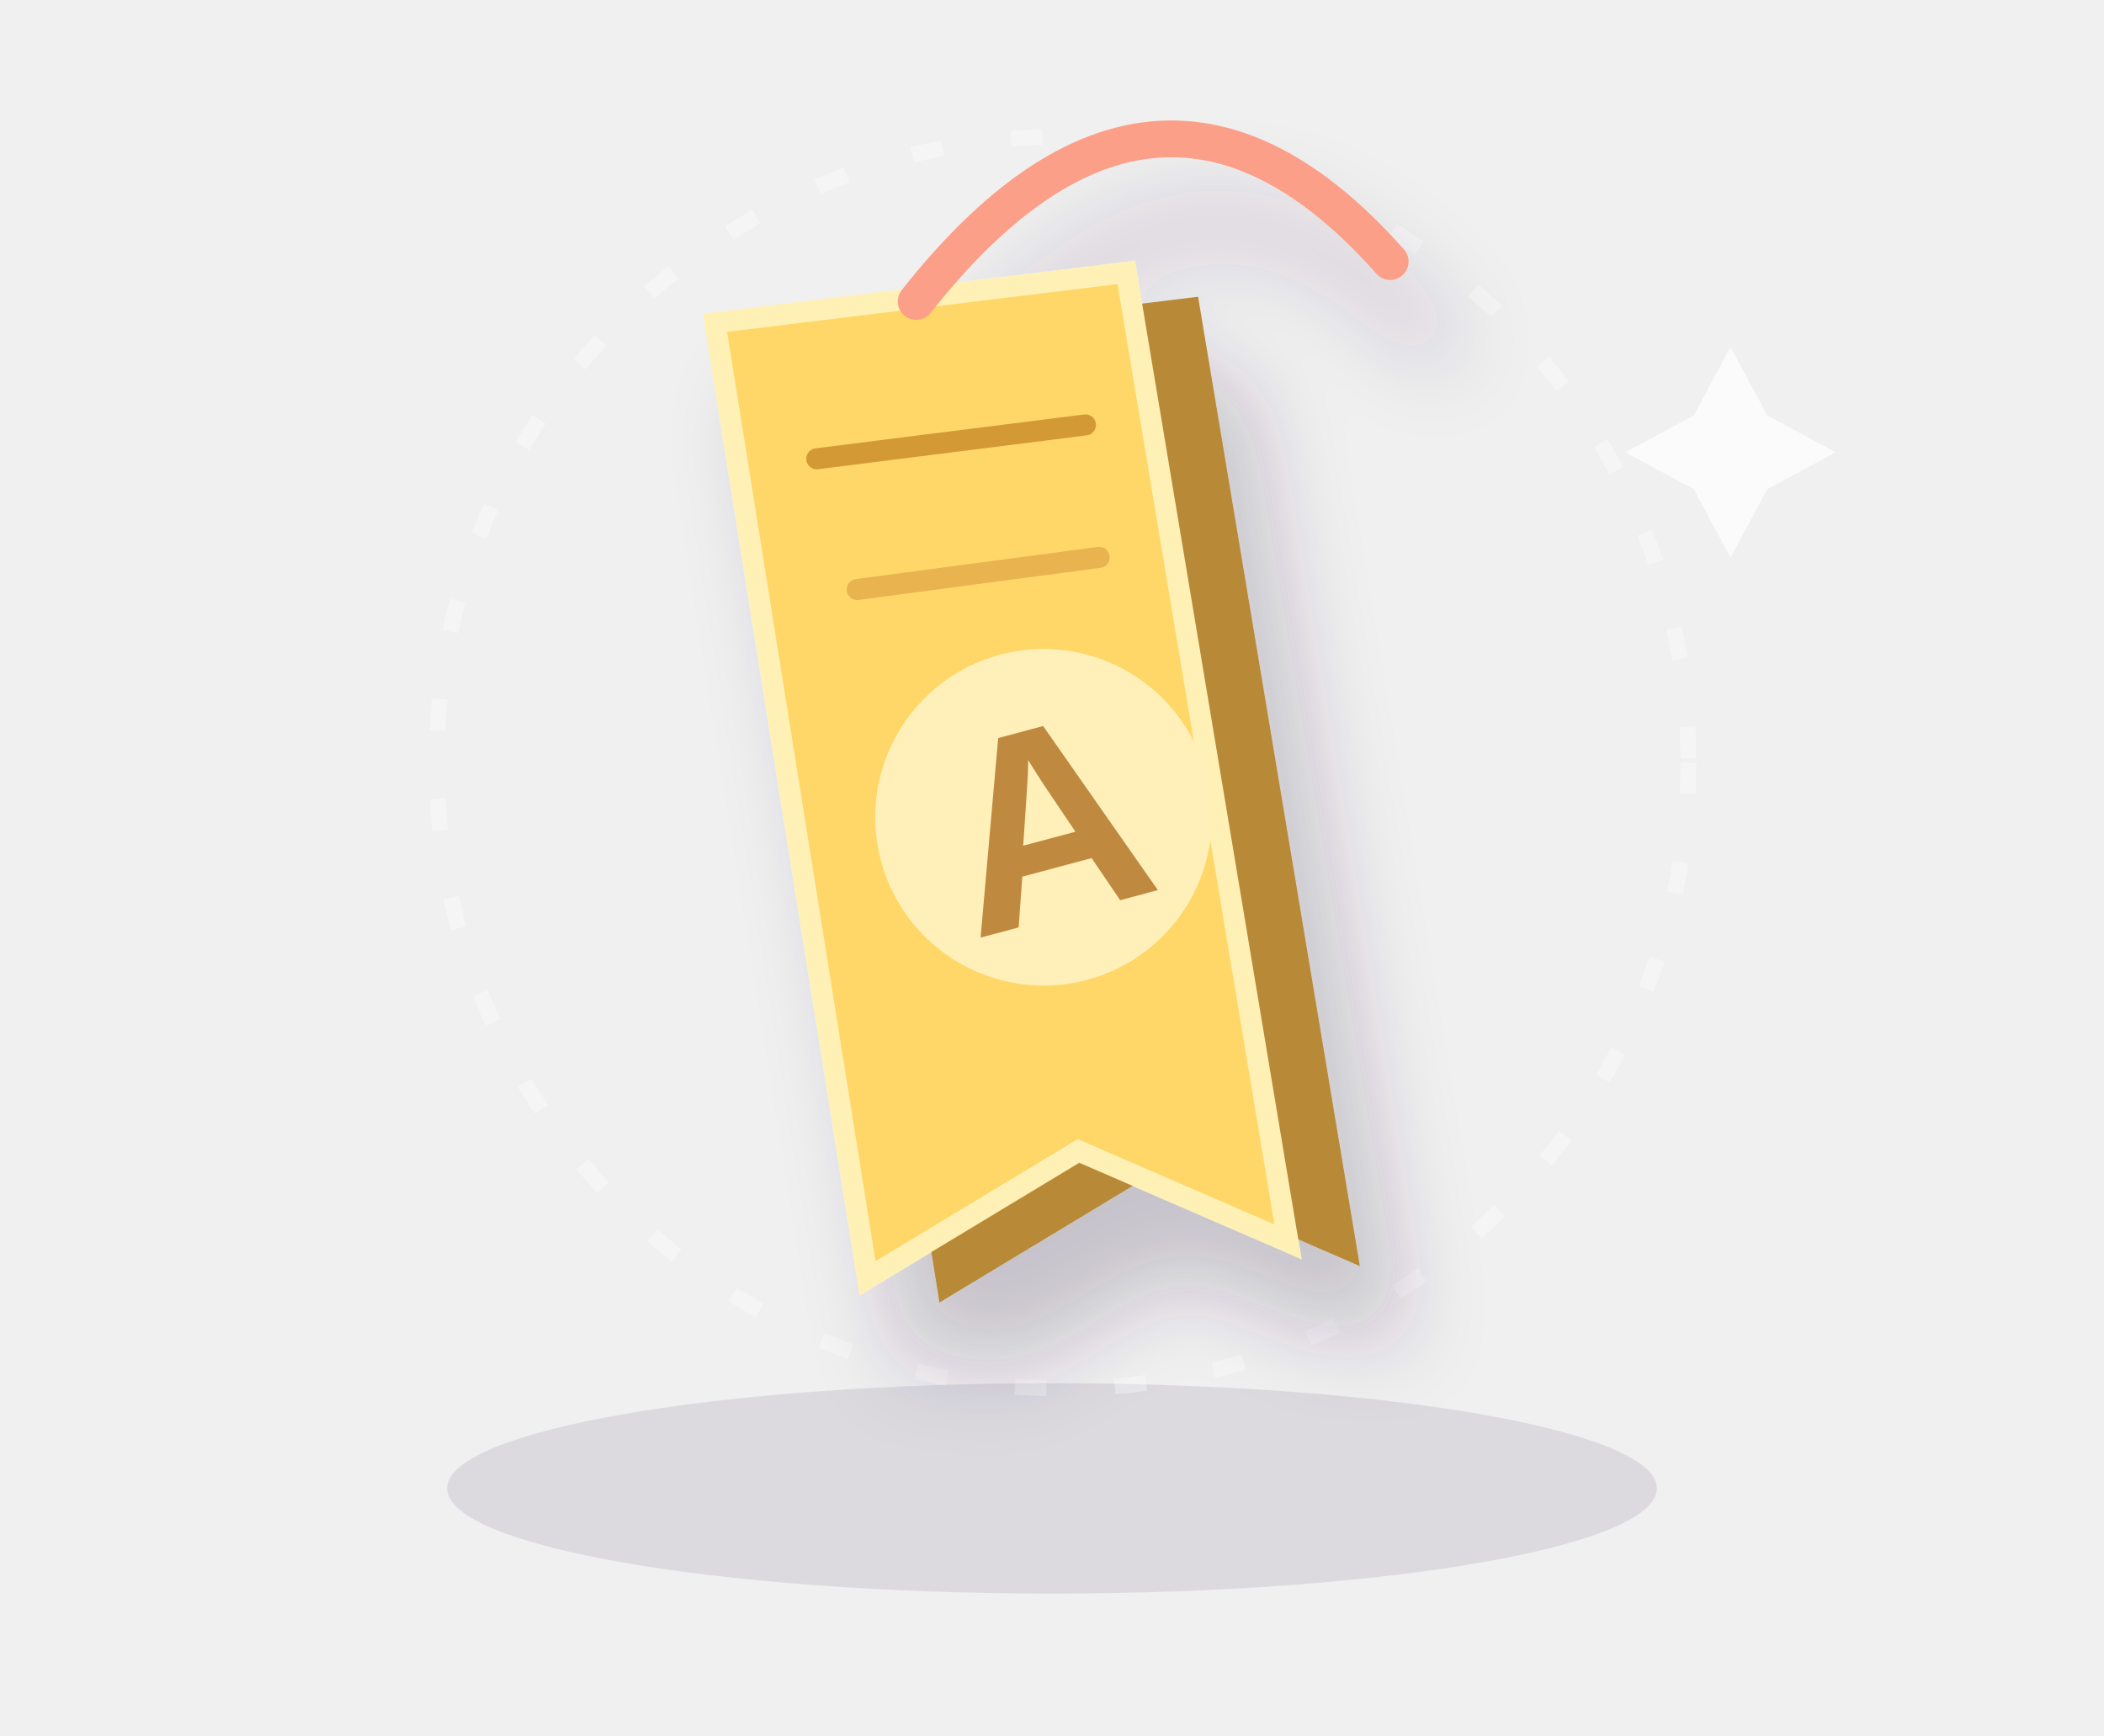
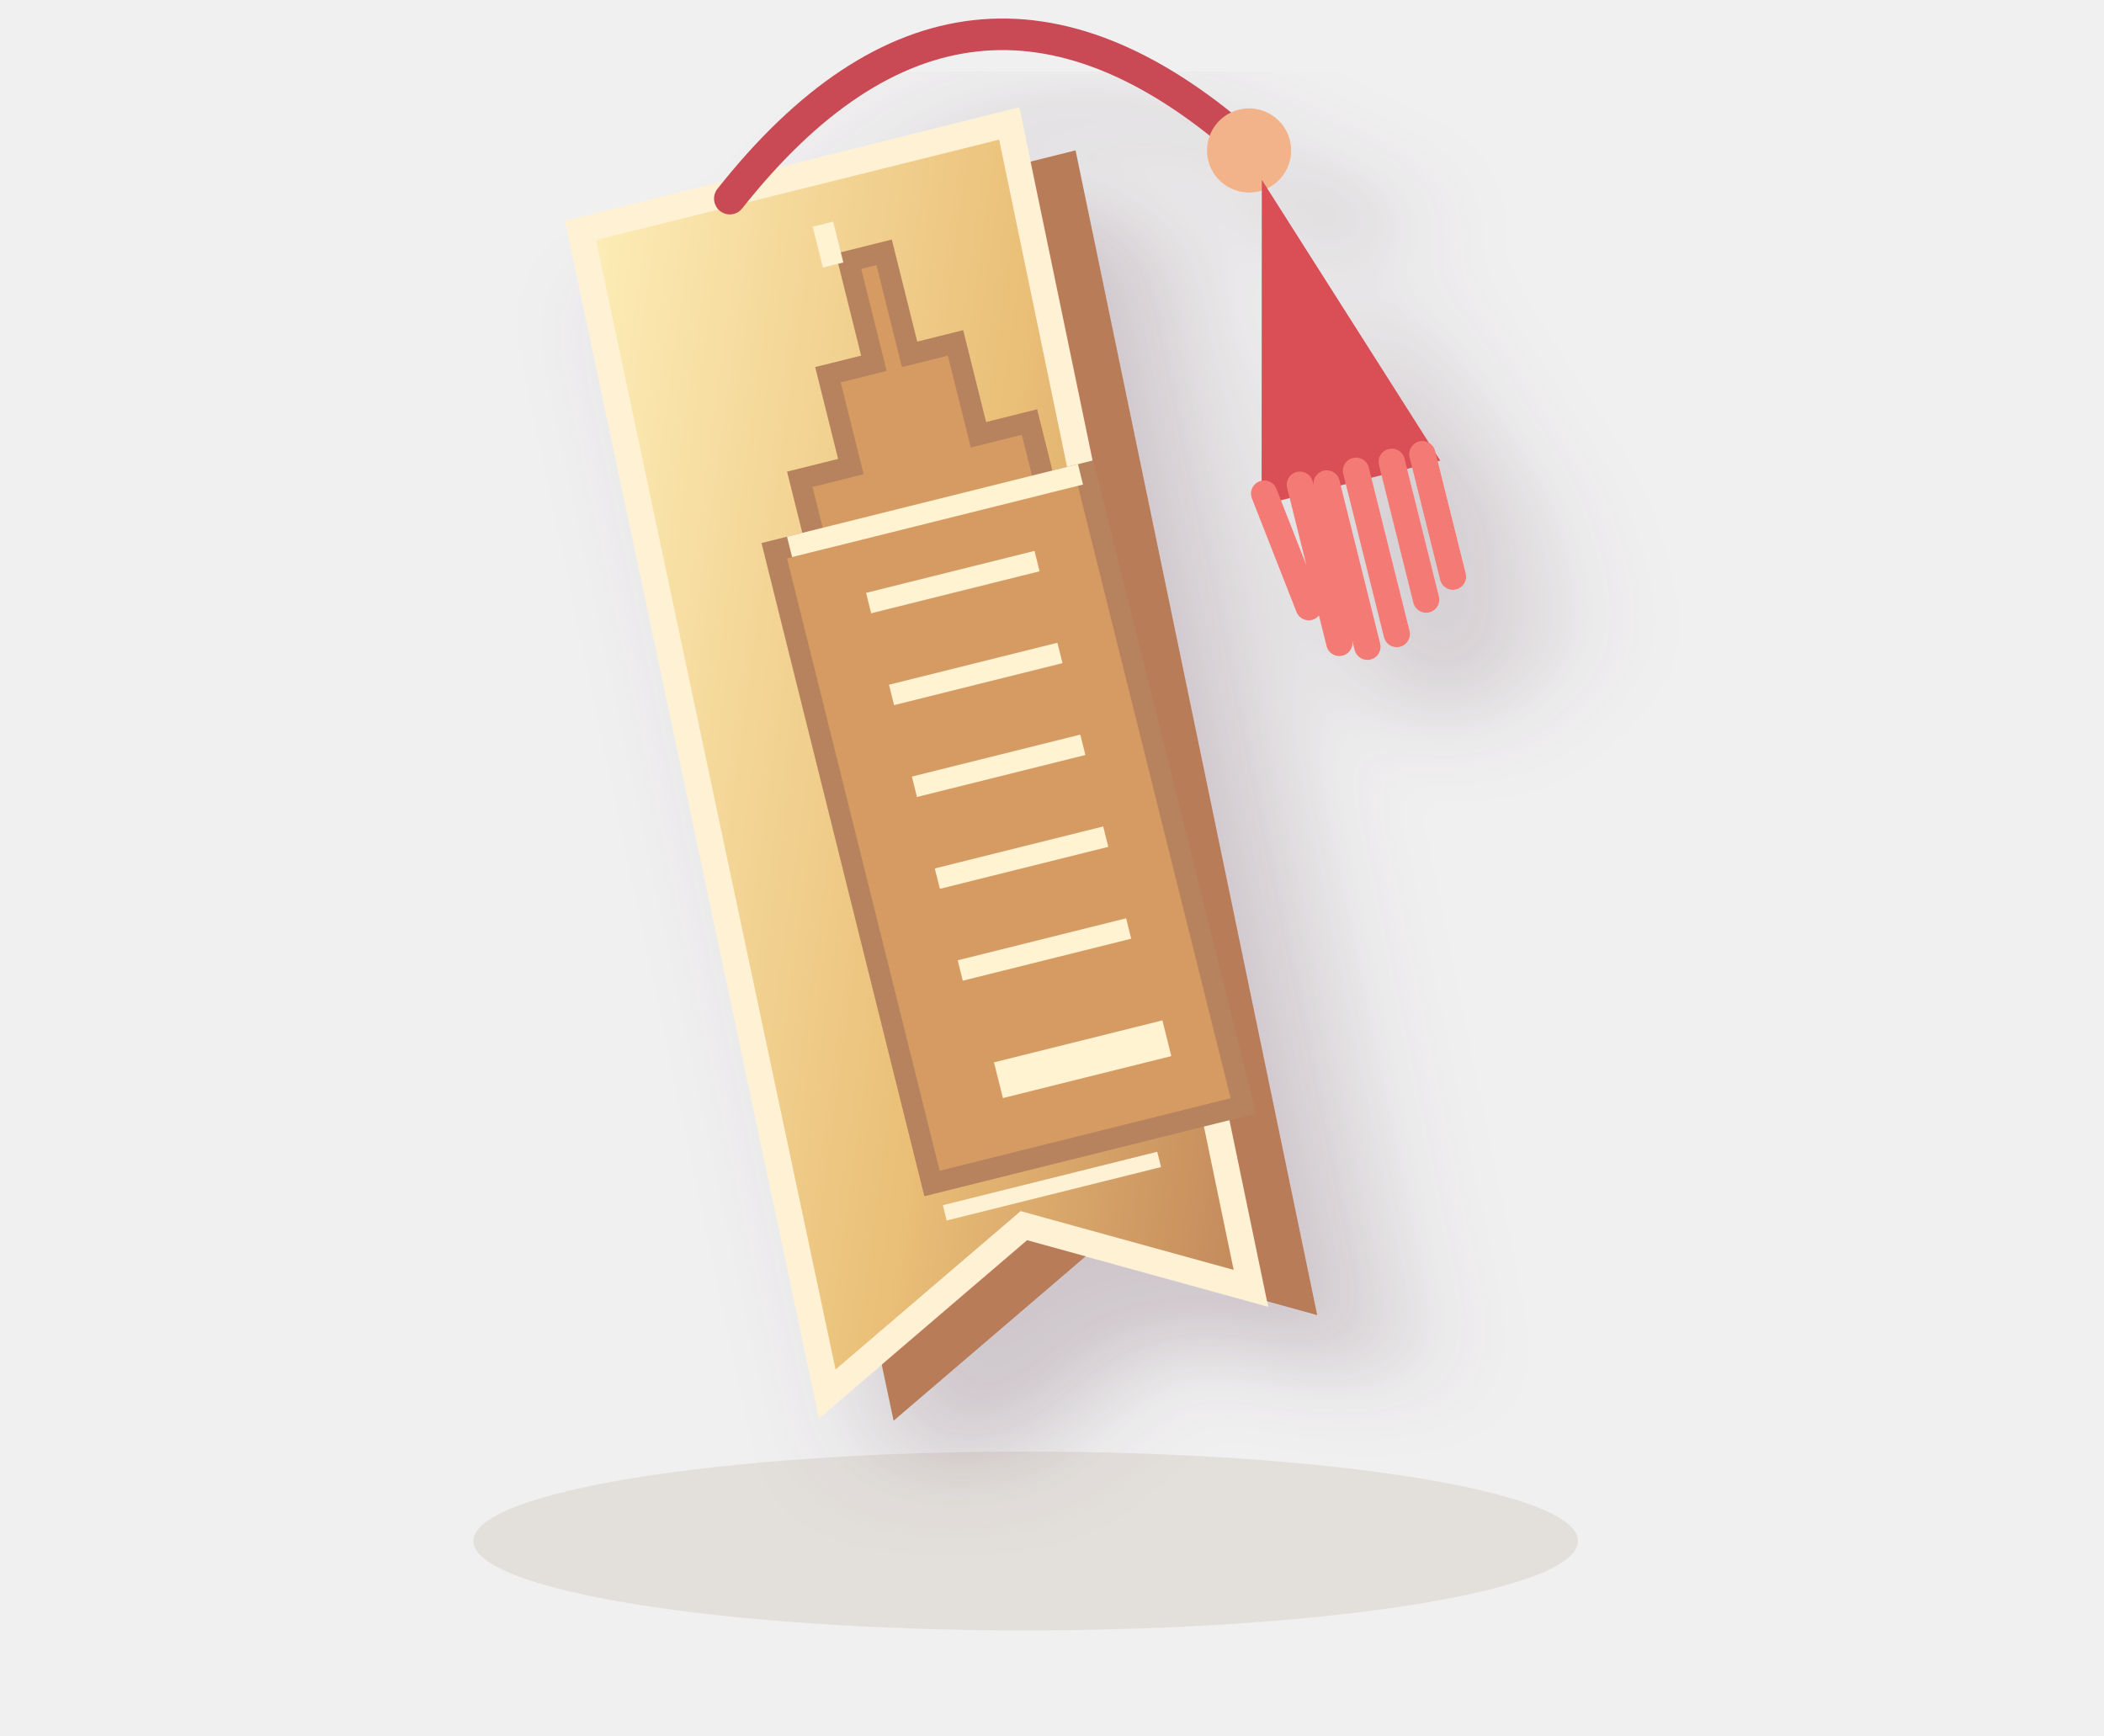
- <svg xmlns="http://www.w3.org/2000/svg" viewBox="0 0 400 330" role="img" aria-label="Ilustración original del producto">
+ <svg xmlns="http://www.w3.org/2000/svg" viewBox="0 0 400 330" role="img" aria-label="Marcapáginas de la Giralda de Sevilla con borla roja">
  <defs>
-     <filter id="shade" x="-30%" y="-30%" width="160%" height="180%">
-       <feDropShadow dx="9" dy="16" stdDeviation="8" flood-color="#332350" flood-opacity=".22" />
+     <linearGradient id="gold" x1="0" y1="0" x2="1" y2="1">
+       <stop stop-color="#fff2be" />
+       <stop offset=".55" stop-color="#eabf77" />
+       <stop offset="1" stop-color="#bd8157" />
+     </linearGradient>
+     <filter id="shadow" x="-30%" y="-30%" width="160%" height="180%">
+       <feDropShadow dx="12" dy="17" stdDeviation="10" flood-color="#6f5360" flood-opacity=".26" />
    </filter>
  </defs>
-   <ellipse cx="200" cy="283" rx="115" ry="20" fill="#55496e" opacity=".13" />
-   <circle cx="202" cy="145" r="119" stroke="#fff" stroke-opacity=".32" stroke-width="3" stroke-dasharray="6 13" fill="none" />
-   <g filter="url(#shade)" transform="translate(40 25)">
-     <g transform="rotate(-15 164 132)">
-       <path d="M135 30 L213 41 L195 227 L161 200 L116 213Z" fill="#b88a38" />
-       <path d="M123 22 L201 33 L183 219 L149 192 L104 205Z" fill="#ffd769" stroke="#fff1b6" stroke-width="4" />
-       <path d="M135 52 L186 59" stroke="#d39935" stroke-width="4" stroke-linecap="round" />
-       <path d="M136 78 L182 84" stroke="#e9b350" stroke-width="4" stroke-linecap="round" />
-       <circle cx="159" cy="129" r="32" fill="#fff0b9" />
-       <text x="159" y="148" text-anchor="middle" font-family="Arial,sans-serif" font-size="52" font-weight="900" fill="#bf8941">A</text>
-       <path d="M161 28 Q220 -16 250 44" fill="none" stroke="#fb9f88" stroke-width="7" stroke-linecap="round" />
-     </g>
+   <ellipse cx="195" cy="293" rx="105" ry="17" fill="#8e7157" opacity=".13" />
+   <g filter="url(#shadow)" transform="rotate(-14 185 153)">
+     <path d="M150 37h84l-9 226-39-22-44 22Z" fill="#b87b58" />
+     <path d="M139 29h84l-9 226-39-22-44 22Z" fill="url(#gold)" stroke="#fff1d4" stroke-width="5" />
+     <path d="M160 221V97h8V85h10V67h9V47h7v20h9v18h10v12h8v124Z" fill="#d69a64" stroke="#b7835e" stroke-width="4" />
+     <path d="M184 47V39m-21 58h57m-45 14h33m-33 18h33m-33 18h33m-33 18h33m-33 18h33" stroke="#fff3d1" stroke-width="4" />
+     <path d="M177 205h33" stroke="#fff3d1" stroke-width="7" />
+     <path d="M168 30Q225-14 265 43" stroke="#c94a54" stroke-width="6" fill="none" stroke-linecap="round" />
+     <circle cx="266" cy="45" r="8" fill="#f2b28a" />
+     <path d="M267 51l-15 60h35Z" fill="#d95055" />
+     <path d="M253 109l3 23m4-23v31m5-30v32m6-33v32m7-32v27m6-27v24" stroke="#f37a75" stroke-width="5" stroke-linecap="round" />
+     <path d="M161 227h42" stroke="#fff1d4" stroke-width="3" />
  </g>
-   <path d="M329 66l7 13 13 7-13 7-7 13-7-13-13-7 13-7Z" fill="#fff" opacity=".74" />
</svg>
